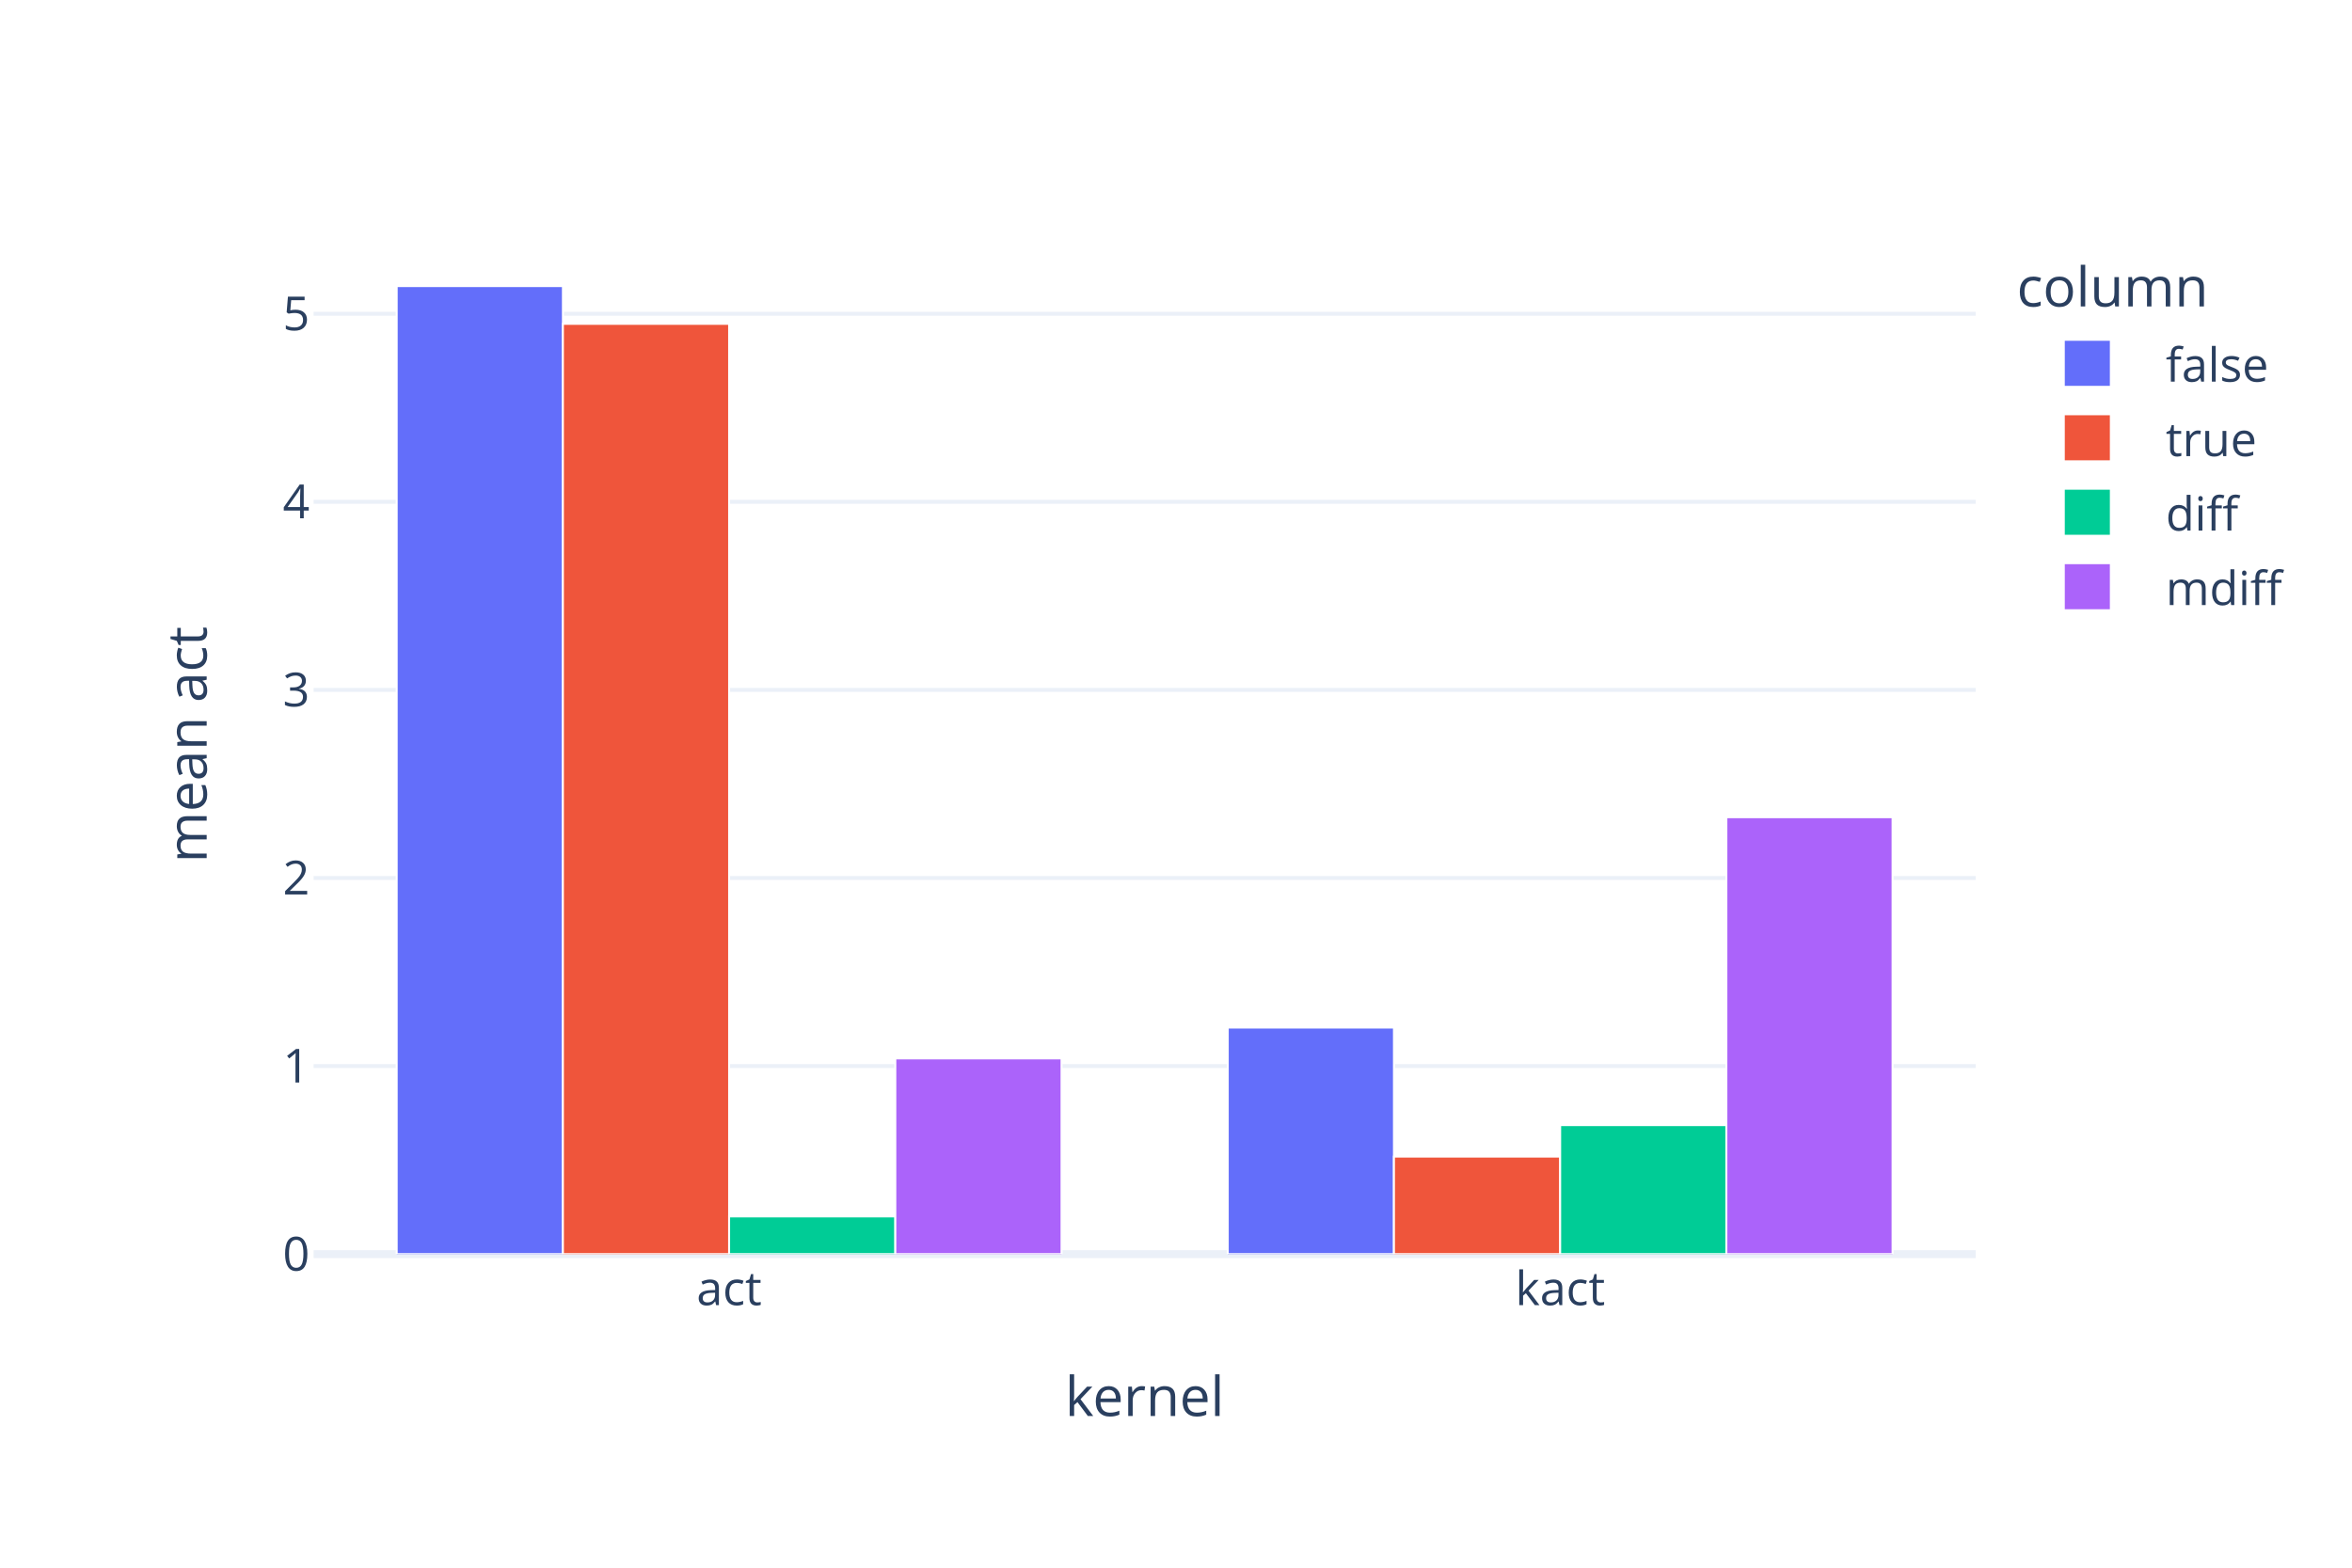
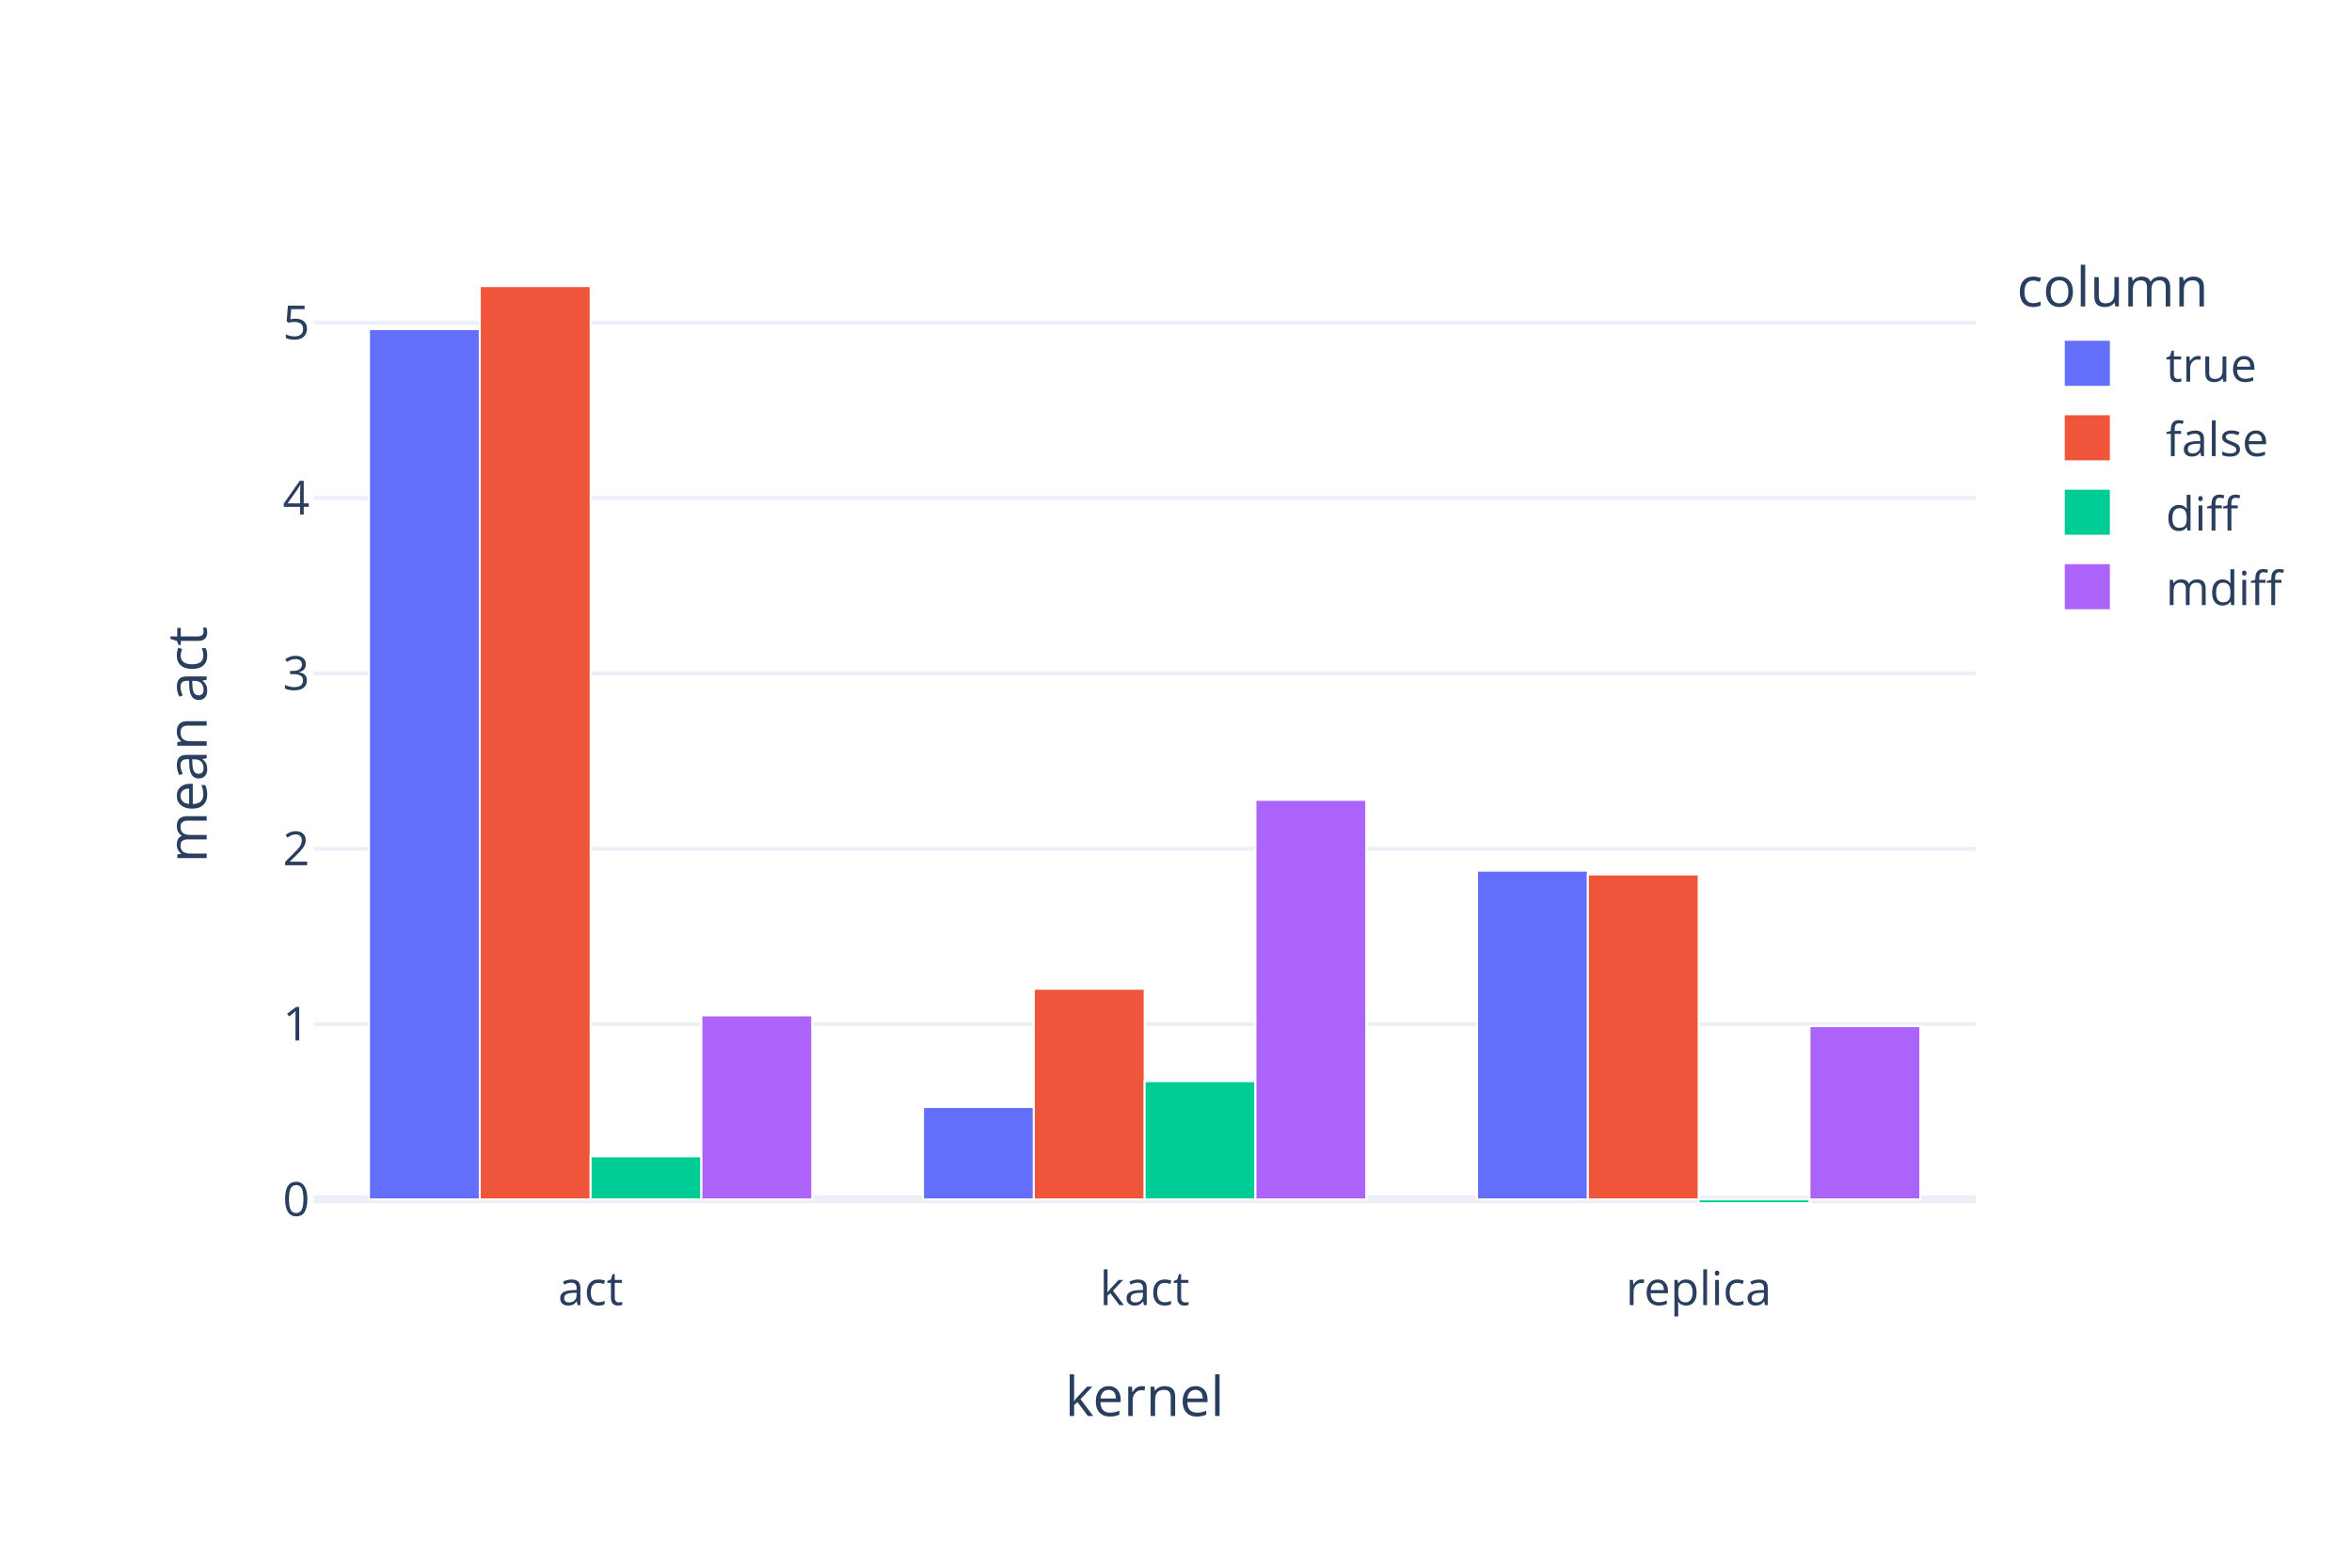
<svg xmlns="http://www.w3.org/2000/svg" class="main-svg" width="600" height="400" style="" viewBox="0 0 600 400">
  <rect x="0" y="0" width="600" height="400" style="fill: rgb(255, 255, 255); fill-opacity: 1;" />
-   <defs id="defs-1142c2">
+   <defs id="defs-a514af">
    <g class="clips">
-       <clipPath id="clip1142c2xyplot" class="plotclip">
+       <clipPath id="clipa514afxyplot" class="plotclip">
        <rect width="424" height="260" />
      </clipPath>
-       <clipPath class="axesclip" id="clip1142c2x">
+       <clipPath class="axesclip" id="clipa514afx">
        <rect x="80" y="0" width="424" height="400" />
      </clipPath>
-       <clipPath class="axesclip" id="clip1142c2y">
+       <clipPath class="axesclip" id="clipa514afy">
        <rect x="0" y="60" width="600" height="260" />
      </clipPath>
-       <clipPath class="axesclip" id="clip1142c2xy">
+       <clipPath class="axesclip" id="clipa514afxy">
        <rect x="80" y="60" width="424" height="260" />
      </clipPath>
    </g>
    <g class="gradients" />
    <g class="patterns" />
  </defs>
  <g class="bglayer" />
  <g class="layer-below">
    <g class="imagelayer" />
    <g class="shapelayer" />
  </g>
  <g class="cartesianlayer">
    <g class="subplot xy">
      <g class="layer-subplot">
        <g class="shapelayer" />
        <g class="imagelayer" />
      </g>
      <g class="minor-gridlayer">
        <g class="x" />
        <g class="y" />
      </g>
      <g class="gridlayer">
        <g class="x" />
        <g class="y">
-           <path class="ygrid crisp" transform="translate(0,272.01)" d="M80,0h424" style="stroke: rgb(235, 240, 248); stroke-opacity: 1; stroke-width: 1px;" />
-           <path class="ygrid crisp" transform="translate(0,224.02)" d="M80,0h424" style="stroke: rgb(235, 240, 248); stroke-opacity: 1; stroke-width: 1px;" />
-           <path class="ygrid crisp" transform="translate(0,176.03)" d="M80,0h424" style="stroke: rgb(235, 240, 248); stroke-opacity: 1; stroke-width: 1px;" />
-           <path class="ygrid crisp" transform="translate(0,128.04)" d="M80,0h424" style="stroke: rgb(235, 240, 248); stroke-opacity: 1; stroke-width: 1px;" />
-           <path class="ygrid crisp" transform="translate(0,80.06)" d="M80,0h424" style="stroke: rgb(235, 240, 248); stroke-opacity: 1; stroke-width: 1px;" />
+           <path class="ygrid crisp" transform="translate(0,261.29)" d="M80,0h424" style="stroke: rgb(235, 240, 248); stroke-opacity: 1; stroke-width: 1px;" />
+           <path class="ygrid crisp" transform="translate(0,216.56)" d="M80,0h424" style="stroke: rgb(235, 240, 248); stroke-opacity: 1; stroke-width: 1px;" />
+           <path class="ygrid crisp" transform="translate(0,171.82)" d="M80,0h424" style="stroke: rgb(235, 240, 248); stroke-opacity: 1; stroke-width: 1px;" />
+           <path class="ygrid crisp" transform="translate(0,127.09)" d="M80,0h424" style="stroke: rgb(235, 240, 248); stroke-opacity: 1; stroke-width: 1px;" />
+           <path class="ygrid crisp" transform="translate(0,82.35)" d="M80,0h424" style="stroke: rgb(235, 240, 248); stroke-opacity: 1; stroke-width: 1px;" />
        </g>
      </g>
      <g class="zerolinelayer">
-         <path class="yzl zl crisp" transform="translate(0,320)" d="M80,0h424" style="stroke: rgb(235, 240, 248); stroke-opacity: 1; stroke-width: 2px;" />
+         <path class="yzl zl crisp" transform="translate(0,306.03)" d="M80,0h424" style="stroke: rgb(235, 240, 248); stroke-opacity: 1; stroke-width: 2px;" />
      </g>
      <g class="layer-between">
        <g class="shapelayer" />
        <g class="imagelayer" />
      </g>
      <path class="xlines-below" />
      <path class="ylines-below" />
      <g class="overlines-below" />
      <g class="xaxislayer-below" />
      <g class="yaxislayer-below" />
      <g class="overaxes-below" />
      <g class="overplot">
-         <g class="xy" transform="translate(80,60)" clip-path="url(#clip1142c2xyplot)">
+         <g class="xy" transform="translate(80,60)" clip-path="url(#clipa514afxyplot)">
          <g class="barlayer mlayer">
            <g class="trace bars" style="opacity: 1;">
              <g class="points">
                <g class="point">
-                   <path d="M21.2,260V13H63.6V260Z" style="vector-effect: none; opacity: 1; stroke-width: 0.5px; fill: rgb(99, 110, 250); fill-opacity: 1; stroke: rgb(255, 255, 255); stroke-opacity: 1;" />
-                 </g>
-                 <g class="point">
-                   <path d="M233.2,260V202.18H275.6V260Z" style="vector-effect: none; opacity: 1; stroke-width: 0.5px; fill: rgb(99, 110, 250); fill-opacity: 1; stroke: rgb(255, 255, 255); stroke-opacity: 1;" />
-                 </g>
-               </g>
-             </g>
-             <g class="trace bars" style="opacity: 1;">
-               <g class="points">
-                 <g class="point">
-                   <path d="M63.6,260V22.63H106V260Z" style="vector-effect: none; opacity: 1; stroke-width: 0.5px; fill: rgb(239, 85, 59); fill-opacity: 1; stroke: rgb(255, 255, 255); stroke-opacity: 1;" />
-                 </g>
-                 <g class="point">
-                   <path d="M275.6,260V235.11H318V260Z" style="vector-effect: none; opacity: 1; stroke-width: 0.5px; fill: rgb(239, 85, 59); fill-opacity: 1; stroke: rgb(255, 255, 255); stroke-opacity: 1;" />
-                 </g>
-               </g>
-             </g>
-             <g class="trace bars" style="opacity: 1;">
-               <g class="points">
-                 <g class="point">
-                   <path d="M106,260V250.37H148.4V260Z" style="vector-effect: none; opacity: 1; stroke-width: 0.5px; fill: rgb(0, 204, 150); fill-opacity: 1; stroke: rgb(255, 255, 255); stroke-opacity: 1;" />
-                 </g>
-                 <g class="point">
-                   <path d="M318,260V227.07H360.4V260Z" style="vector-effect: none; opacity: 1; stroke-width: 0.5px; fill: rgb(0, 204, 150); fill-opacity: 1; stroke: rgb(255, 255, 255); stroke-opacity: 1;" />
-                 </g>
-               </g>
-             </g>
-             <g class="trace bars" style="opacity: 1;">
-               <g class="points">
-                 <g class="point">
-                   <path d="M148.4,260V210.06H190.8V260Z" style="vector-effect: none; opacity: 1; stroke-width: 0.5px; fill: rgb(171, 99, 250); fill-opacity: 1; stroke: rgb(255, 255, 255); stroke-opacity: 1;" />
-                 </g>
-                 <g class="point">
-                   <path d="M360.4,260V148.52H402.8V260Z" style="vector-effect: none; opacity: 1; stroke-width: 0.5px; fill: rgb(171, 99, 250); fill-opacity: 1; stroke: rgb(255, 255, 255); stroke-opacity: 1;" />
+                   <path d="M14.13,246.03V23.99H42.4V246.03Z" style="vector-effect: none; opacity: 1; stroke-width: 0.5px; fill: rgb(99, 110, 250); fill-opacity: 1; stroke: rgb(255, 255, 255); stroke-opacity: 1;" />
+                 </g>
+                 <g class="point">
+                   <path d="M155.47,246.03V222.45H183.73V246.03Z" style="vector-effect: none; opacity: 1; stroke-width: 0.5px; fill: rgb(99, 110, 250); fill-opacity: 1; stroke: rgb(255, 255, 255); stroke-opacity: 1;" />
+                 </g>
+                 <g class="point">
+                   <path d="M296.8,246.03V162.15H325.07V246.03Z" style="vector-effect: none; opacity: 1; stroke-width: 0.5px; fill: rgb(99, 110, 250); fill-opacity: 1; stroke: rgb(255, 255, 255); stroke-opacity: 1;" />
+                 </g>
+               </g>
+             </g>
+             <g class="trace bars" style="opacity: 1;">
+               <g class="points">
+                 <g class="point">
+                   <path d="M42.4,246.03V13H70.67V246.03Z" style="vector-effect: none; opacity: 1; stroke-width: 0.5px; fill: rgb(239, 85, 59); fill-opacity: 1; stroke: rgb(255, 255, 255); stroke-opacity: 1;" />
+                 </g>
+                 <g class="point">
+                   <path d="M183.73,246.03V192.29H212V246.03Z" style="vector-effect: none; opacity: 1; stroke-width: 0.5px; fill: rgb(239, 85, 59); fill-opacity: 1; stroke: rgb(255, 255, 255); stroke-opacity: 1;" />
+                 </g>
+                 <g class="point">
+                   <path d="M325.07,246.03V163.12H353.33V246.03Z" style="vector-effect: none; opacity: 1; stroke-width: 0.5px; fill: rgb(239, 85, 59); fill-opacity: 1; stroke: rgb(255, 255, 255); stroke-opacity: 1;" />
+                 </g>
+               </g>
+             </g>
+             <g class="trace bars" style="opacity: 1;">
+               <g class="points">
+                 <g class="point">
+                   <path d="M70.67,246.03V235.04H98.93V246.03Z" style="vector-effect: none; opacity: 1; stroke-width: 0.5px; fill: rgb(0, 204, 150); fill-opacity: 1; stroke: rgb(255, 255, 255); stroke-opacity: 1;" />
+                 </g>
+                 <g class="point">
+                   <path d="M212,246.03V215.87H240.27V246.03Z" style="vector-effect: none; opacity: 1; stroke-width: 0.5px; fill: rgb(0, 204, 150); fill-opacity: 1; stroke: rgb(255, 255, 255); stroke-opacity: 1;" />
+                 </g>
+                 <g class="point">
+                   <path d="M353.33,246.03V247H381.6V246.03Z" style="vector-effect: none; opacity: 1; stroke-width: 0.5px; fill: rgb(0, 204, 150); fill-opacity: 1; stroke: rgb(255, 255, 255); stroke-opacity: 1;" />
+                 </g>
+               </g>
+             </g>
+             <g class="trace bars" style="opacity: 1;">
+               <g class="points">
+                 <g class="point">
+                   <path d="M98.93,246.03V199.08H127.2V246.03Z" style="vector-effect: none; opacity: 1; stroke-width: 0.5px; fill: rgb(171, 99, 250); fill-opacity: 1; stroke: rgb(255, 255, 255); stroke-opacity: 1;" />
+                 </g>
+                 <g class="point">
+                   <path d="M240.27,246.03V144.09H268.53V246.03Z" style="vector-effect: none; opacity: 1; stroke-width: 0.5px; fill: rgb(171, 99, 250); fill-opacity: 1; stroke: rgb(255, 255, 255); stroke-opacity: 1;" />
+                 </g>
+                 <g class="point">
+                   <path d="M381.6,246.03V201.81H409.87V246.03Z" style="vector-effect: none; opacity: 1; stroke-width: 0.5px; fill: rgb(171, 99, 250); fill-opacity: 1; stroke: rgb(255, 255, 255); stroke-opacity: 1;" />
                </g>
              </g>
            </g>
          </g>
        </g>
      </g>
      <g class="zerolinelayer-above" />
      <path class="xlines-above crisp" d="M0,0" style="fill: none;" />
      <path class="ylines-above crisp" d="M0,0" style="fill: none;" />
      <g class="overlines-above" />
      <g class="xaxislayer-above">
        <g class="xtick">
-           <text text-anchor="middle" x="0" y="333" transform="translate(186,0)" style="font-family: 'Open Sans', verdana, arial, sans-serif; font-size: 12px; fill: rgb(42, 63, 95); fill-opacity: 1; white-space: pre;">act</text>
+           <text text-anchor="middle" x="0" y="333" transform="translate(150.67,0)" style="font-family: 'Open Sans', verdana, arial, sans-serif; font-size: 12px; fill: rgb(42, 63, 95); fill-opacity: 1; white-space: pre;">act</text>
        </g>
        <g class="xtick">
-           <text text-anchor="middle" x="0" y="333" transform="translate(398,0)" style="font-family: 'Open Sans', verdana, arial, sans-serif; font-size: 12px; fill: rgb(42, 63, 95); fill-opacity: 1; white-space: pre;">kact</text>
+           <text text-anchor="middle" x="0" y="333" transform="translate(292,0)" style="font-family: 'Open Sans', verdana, arial, sans-serif; font-size: 12px; fill: rgb(42, 63, 95); fill-opacity: 1; white-space: pre;">kact</text>
+         </g>
+         <g class="xtick">
+           <text text-anchor="middle" x="0" y="333" transform="translate(433.33,0)" style="font-family: 'Open Sans', verdana, arial, sans-serif; font-size: 12px; fill: rgb(42, 63, 95); fill-opacity: 1; white-space: pre;">replica</text>
        </g>
      </g>
      <g class="yaxislayer-above">
        <g class="ytick">
-           <text text-anchor="end" x="79" y="4.2" transform="translate(0,320)" style="font-family: 'Open Sans', verdana, arial, sans-serif; font-size: 12px; fill: rgb(42, 63, 95); fill-opacity: 1; white-space: pre;">0</text>
-         </g>
-         <g class="ytick">
-           <text text-anchor="end" x="79" y="4.2" style="font-family: 'Open Sans', verdana, arial, sans-serif; font-size: 12px; fill: rgb(42, 63, 95); fill-opacity: 1; white-space: pre;" transform="translate(0,272.01)">1</text>
-         </g>
-         <g class="ytick">
-           <text text-anchor="end" x="79" y="4.2" style="font-family: 'Open Sans', verdana, arial, sans-serif; font-size: 12px; fill: rgb(42, 63, 95); fill-opacity: 1; white-space: pre;" transform="translate(0,224.02)">2</text>
-         </g>
-         <g class="ytick">
-           <text text-anchor="end" x="79" y="4.2" style="font-family: 'Open Sans', verdana, arial, sans-serif; font-size: 12px; fill: rgb(42, 63, 95); fill-opacity: 1; white-space: pre;" transform="translate(0,176.03)">3</text>
-         </g>
-         <g class="ytick">
-           <text text-anchor="end" x="79" y="4.2" style="font-family: 'Open Sans', verdana, arial, sans-serif; font-size: 12px; fill: rgb(42, 63, 95); fill-opacity: 1; white-space: pre;" transform="translate(0,128.04)">4</text>
-         </g>
-         <g class="ytick">
-           <text text-anchor="end" x="79" y="4.2" style="font-family: 'Open Sans', verdana, arial, sans-serif; font-size: 12px; fill: rgb(42, 63, 95); fill-opacity: 1; white-space: pre;" transform="translate(0,80.06)">5</text>
+           <text text-anchor="end" x="79" y="4.2" transform="translate(0,306.03)" style="font-family: 'Open Sans', verdana, arial, sans-serif; font-size: 12px; fill: rgb(42, 63, 95); fill-opacity: 1; white-space: pre;">0</text>
+         </g>
+         <g class="ytick">
+           <text text-anchor="end" x="79" y="4.2" style="font-family: 'Open Sans', verdana, arial, sans-serif; font-size: 12px; fill: rgb(42, 63, 95); fill-opacity: 1; white-space: pre;" transform="translate(0,261.29)">1</text>
+         </g>
+         <g class="ytick">
+           <text text-anchor="end" x="79" y="4.2" style="font-family: 'Open Sans', verdana, arial, sans-serif; font-size: 12px; fill: rgb(42, 63, 95); fill-opacity: 1; white-space: pre;" transform="translate(0,216.56)">2</text>
+         </g>
+         <g class="ytick">
+           <text text-anchor="end" x="79" y="4.2" style="font-family: 'Open Sans', verdana, arial, sans-serif; font-size: 12px; fill: rgb(42, 63, 95); fill-opacity: 1; white-space: pre;" transform="translate(0,171.82)">3</text>
+         </g>
+         <g class="ytick">
+           <text text-anchor="end" x="79" y="4.2" style="font-family: 'Open Sans', verdana, arial, sans-serif; font-size: 12px; fill: rgb(42, 63, 95); fill-opacity: 1; white-space: pre;" transform="translate(0,127.09)">4</text>
+         </g>
+         <g class="ytick">
+           <text text-anchor="end" x="79" y="4.2" style="font-family: 'Open Sans', verdana, arial, sans-serif; font-size: 12px; fill: rgb(42, 63, 95); fill-opacity: 1; white-space: pre;" transform="translate(0,82.35)">5</text>
        </g>
      </g>
      <g class="overaxes-above" />
    </g>
  </g>
  <g class="polarlayer" />
  <g class="smithlayer" />
  <g class="ternarylayer" />
  <g class="geolayer" />
  <g class="funnelarealayer" />
  <g class="pielayer" />
  <g class="iciclelayer" />
  <g class="treemaplayer" />
  <g class="sunburstlayer" />
  <g class="glimages" />
-   <defs id="topdefs-1142c2">
+   <defs id="topdefs-a514af">
    <g class="clips" />
-     <clipPath id="legend1142c2">
+     <clipPath id="legenda514af">
      <rect width="76" height="105" x="0" y="0" />
    </clipPath>
  </defs>
  <g class="layer-above">
    <g class="imagelayer" />
    <g class="shapelayer" />
  </g>
  <g class="infolayer">
    <g class="legend" pointer-events="all" transform="translate(512.48,60)">
      <rect class="bg" shape-rendering="crispEdges" style="stroke: rgb(68, 68, 68); stroke-opacity: 1; fill: rgb(255, 255, 255); fill-opacity: 1; stroke-width: 0px;" width="76" height="105" x="0" y="0" />
-       <g class="scrollbox" transform="" clip-path="url(#legend1142c2)">
+       <g class="scrollbox" transform="" clip-path="url(#legenda514af)">
        <text class="legendtitletext" text-anchor="start" x="2" y="18.2" style="font-family: 'Open Sans', verdana, arial, sans-serif; font-size: 14px; fill: rgb(42, 63, 95); fill-opacity: 1; white-space: pre;">column</text>
        <g class="groups" transform="">
          <g class="traces" transform="translate(0,32.7)" style="opacity: 1;">
+             <text class="legendtext" text-anchor="start" x="40" y="4.68" style="font-family: 'Open Sans', verdana, arial, sans-serif; font-size: 12px; fill: rgb(42, 63, 95); fill-opacity: 1; white-space: pre;">true</text>
+             <g class="layers" style="opacity: 1;">
+               <g class="legendfill" />
+               <g class="legendlines" />
+               <g class="legendsymbols">
+                 <g class="legendpoints">
+                   <path class="legendundefined" d="M6,6H-6V-6H6Z" transform="translate(20,0)" style="stroke-width: 0.5px; fill: rgb(99, 110, 250); fill-opacity: 1; stroke: rgb(255, 255, 255); stroke-opacity: 1;" />
+                 </g>
+               </g>
+             </g>
+             <rect class="legendtoggle" x="0" y="-9.5" width="70.48" height="19" style="fill: rgb(0, 0, 0); fill-opacity: 0;" />
+           </g>
+         </g>
+         <g class="groups" transform="">
+           <g class="traces" transform="translate(0,51.7)" style="opacity: 1;">
            <text class="legendtext" text-anchor="start" x="40" y="4.68" style="font-family: 'Open Sans', verdana, arial, sans-serif; font-size: 12px; fill: rgb(42, 63, 95); fill-opacity: 1; white-space: pre;">false</text>
-             <g class="layers" style="opacity: 1;">
-               <g class="legendfill" />
-               <g class="legendlines" />
-               <g class="legendsymbols">
-                 <g class="legendpoints">
-                   <path class="legendundefined" d="M6,6H-6V-6H6Z" transform="translate(20,0)" style="stroke-width: 0.5px; fill: rgb(99, 110, 250); fill-opacity: 1; stroke: rgb(255, 255, 255); stroke-opacity: 1;" />
-                 </g>
-               </g>
-             </g>
-             <rect class="legendtoggle" x="0" y="-9.5" width="70.48" height="19" style="fill: rgb(0, 0, 0); fill-opacity: 0;" />
-           </g>
-         </g>
-         <g class="groups" transform="">
-           <g class="traces" transform="translate(0,51.7)" style="opacity: 1;">
-             <text class="legendtext" text-anchor="start" x="40" y="4.68" style="font-family: 'Open Sans', verdana, arial, sans-serif; font-size: 12px; fill: rgb(42, 63, 95); fill-opacity: 1; white-space: pre;">true</text>
            <g class="layers" style="opacity: 1;">
              <g class="legendfill" />
              <g class="legendlines" />
              <g class="legendsymbols">
                <g class="legendpoints">
                  <path class="legendundefined" d="M6,6H-6V-6H6Z" transform="translate(20,0)" style="stroke-width: 0.5px; fill: rgb(239, 85, 59); fill-opacity: 1; stroke: rgb(255, 255, 255); stroke-opacity: 1;" />
                </g>
              </g>
            </g>
            <rect class="legendtoggle" x="0" y="-9.5" width="70.48" height="19" style="fill: rgb(0, 0, 0); fill-opacity: 0;" />
          </g>
        </g>
        <g class="groups" transform="">
          <g class="traces" transform="translate(0,70.7)" style="opacity: 1;">
            <text class="legendtext" text-anchor="start" x="40" y="4.68" style="font-family: 'Open Sans', verdana, arial, sans-serif; font-size: 12px; fill: rgb(42, 63, 95); fill-opacity: 1; white-space: pre;">diff</text>
            <g class="layers" style="opacity: 1;">
              <g class="legendfill" />
              <g class="legendlines" />
              <g class="legendsymbols">
                <g class="legendpoints">
                  <path class="legendundefined" d="M6,6H-6V-6H6Z" transform="translate(20,0)" style="stroke-width: 0.5px; fill: rgb(0, 204, 150); fill-opacity: 1; stroke: rgb(255, 255, 255); stroke-opacity: 1;" />
                </g>
              </g>
            </g>
            <rect class="legendtoggle" x="0" y="-9.5" width="70.48" height="19" style="fill: rgb(0, 0, 0); fill-opacity: 0;" />
          </g>
        </g>
        <g class="groups" transform="">
          <g class="traces" transform="translate(0,89.7)" style="opacity: 1;">
            <text class="legendtext" text-anchor="start" x="40" y="4.68" style="font-family: 'Open Sans', verdana, arial, sans-serif; font-size: 12px; fill: rgb(42, 63, 95); fill-opacity: 1; white-space: pre;">mdiff</text>
            <g class="layers" style="opacity: 1;">
              <g class="legendfill" />
              <g class="legendlines" />
              <g class="legendsymbols">
                <g class="legendpoints">
                  <path class="legendundefined" d="M6,6H-6V-6H6Z" transform="translate(20,0)" style="stroke-width: 0.5px; fill: rgb(171, 99, 250); fill-opacity: 1; stroke: rgb(255, 255, 255); stroke-opacity: 1;" />
                </g>
              </g>
            </g>
            <rect class="legendtoggle" x="0" y="-9.5" width="70.48" height="19" style="fill: rgb(0, 0, 0); fill-opacity: 0;" />
          </g>
        </g>
      </g>
      <rect class="scrollbar" rx="20" ry="3" width="0" height="0" style="fill: rgb(128, 139, 164); fill-opacity: 1;" x="0" y="0" />
    </g>
    <g class="g-gtitle" />
    <g class="g-xtitle">
      <text class="xtitle" x="292" y="361.3" text-anchor="middle" style="opacity: 1; font-family: 'Open Sans', verdana, arial, sans-serif; font-size: 14px; fill: rgb(42, 63, 95); fill-opacity: 1; white-space: pre;">kernel</text>
    </g>
    <g class="g-ytitle">
      <text class="ytitle" transform="rotate(-90,52.725,190)" x="52.725" y="190" text-anchor="middle" style="opacity: 1; font-family: 'Open Sans', verdana, arial, sans-serif; font-size: 14px; fill: rgb(42, 63, 95); fill-opacity: 1; white-space: pre;">mean act</text>
    </g>
  </g>
</svg>
